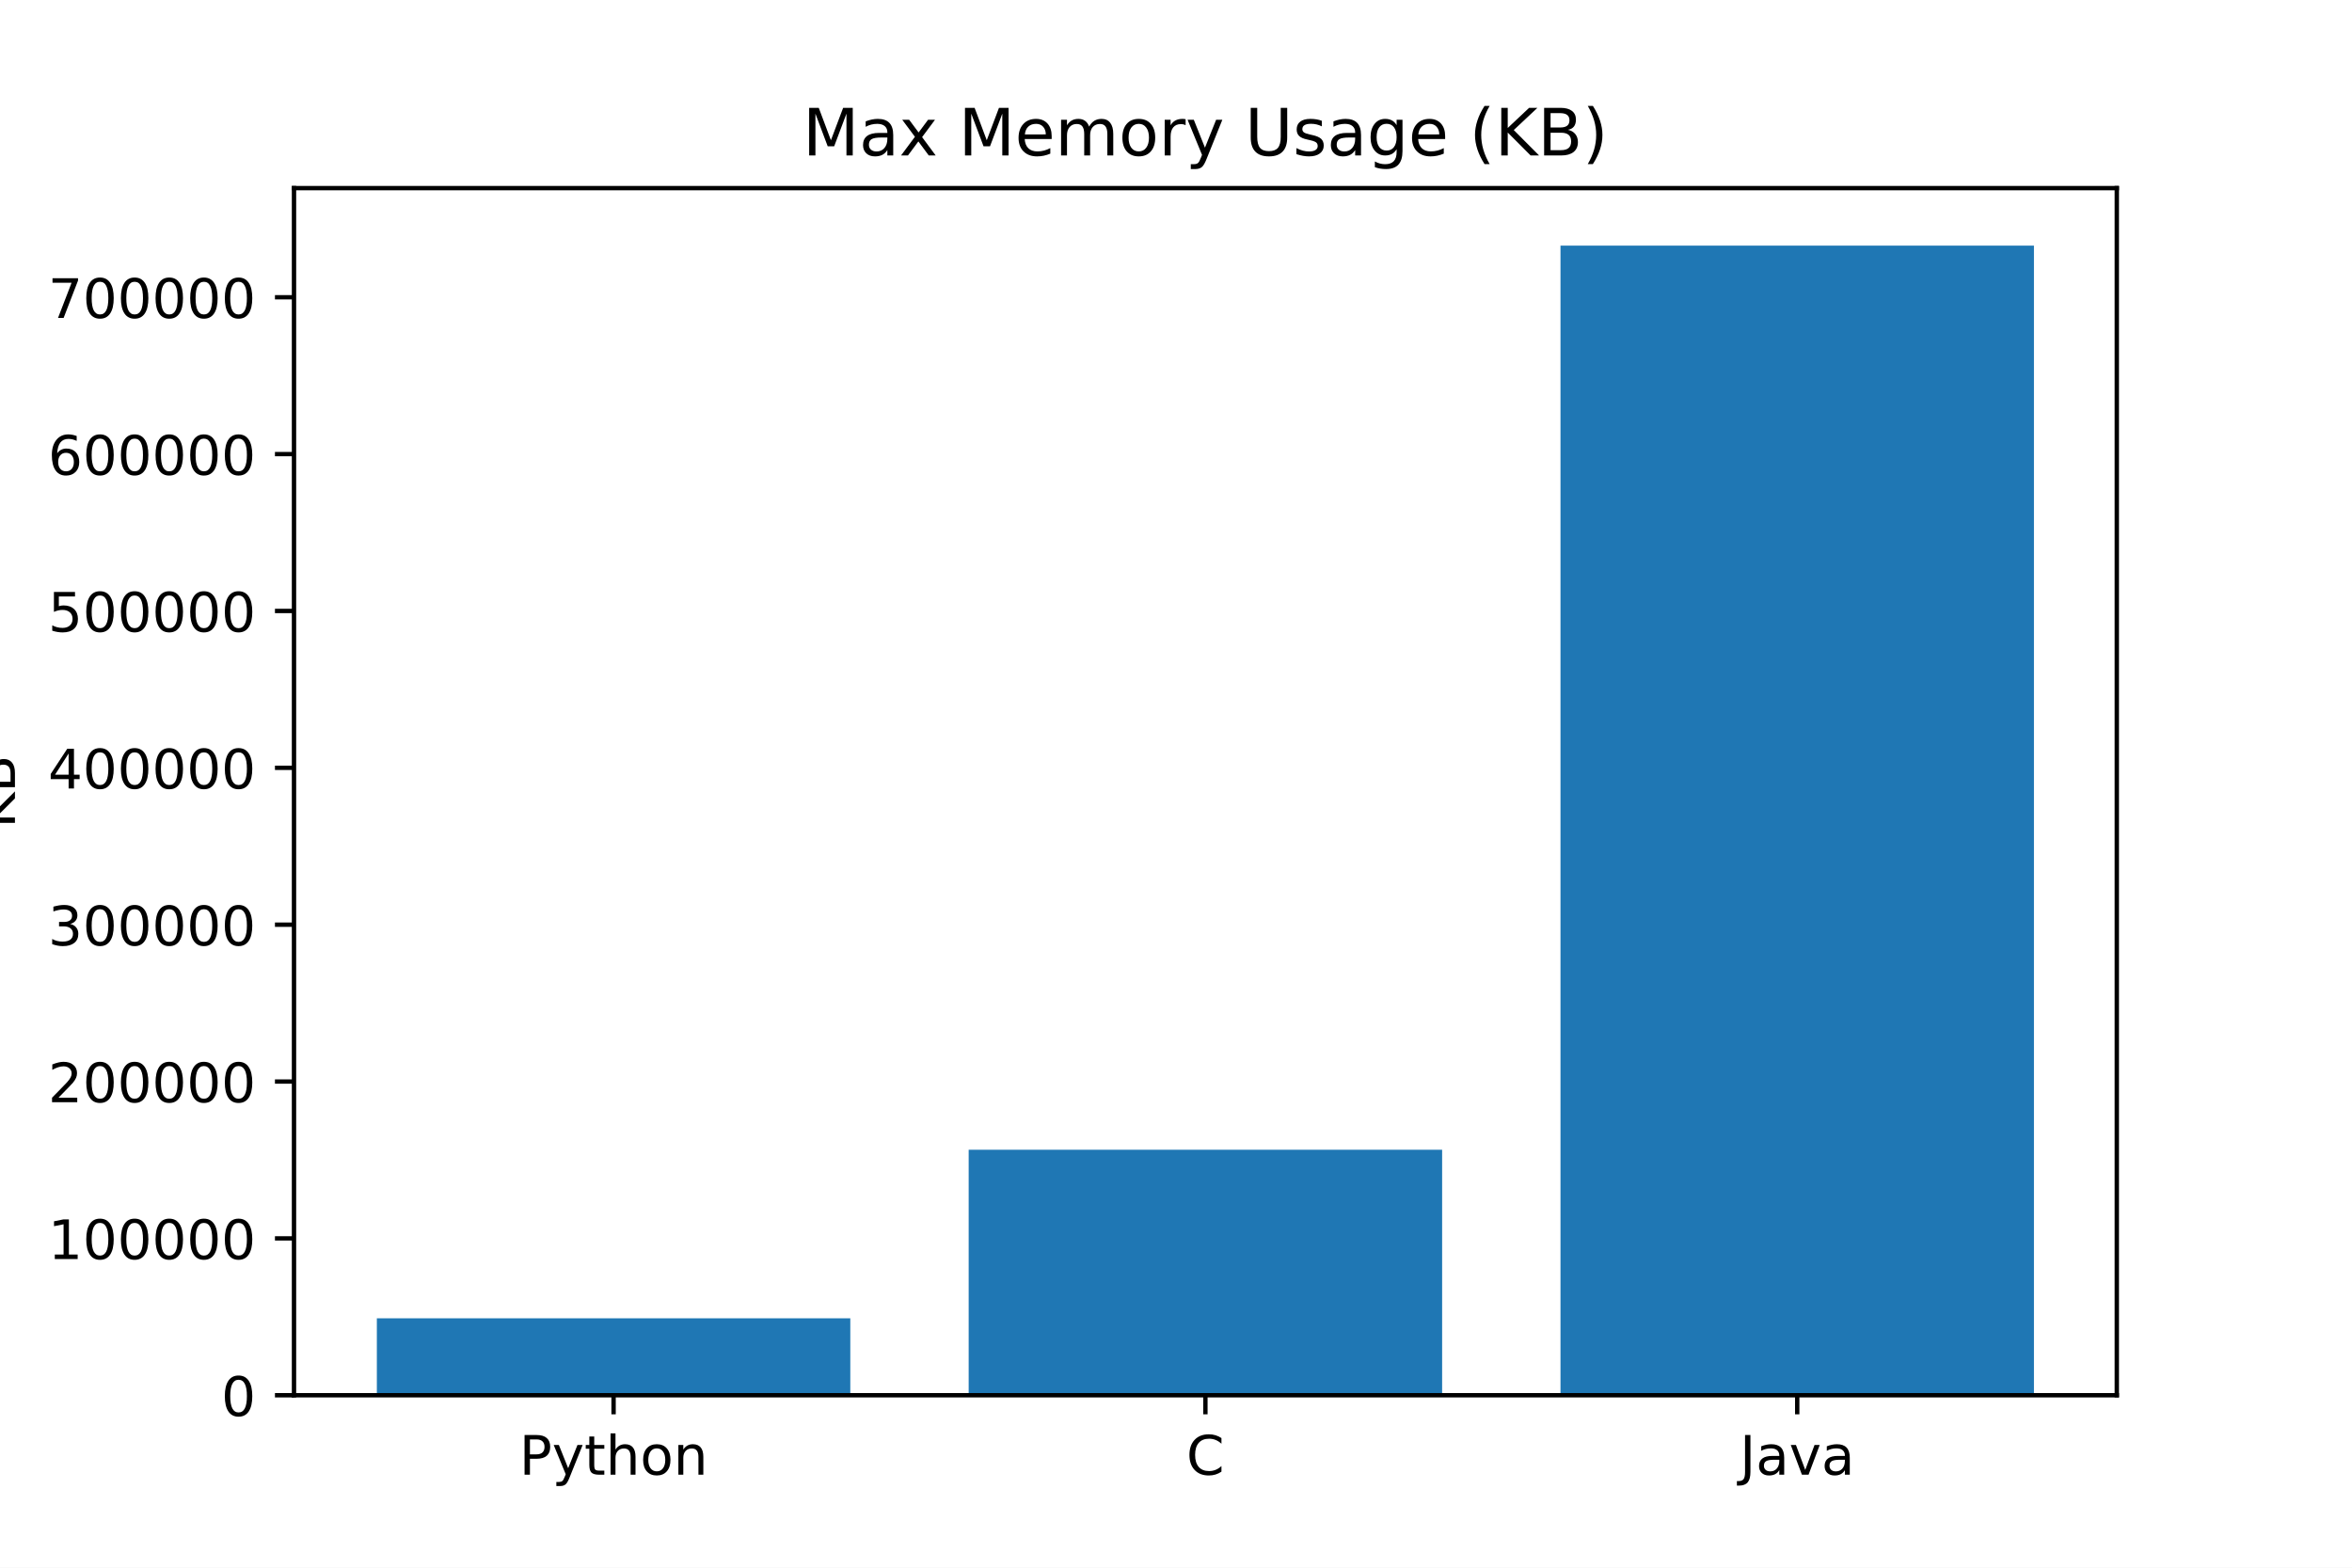
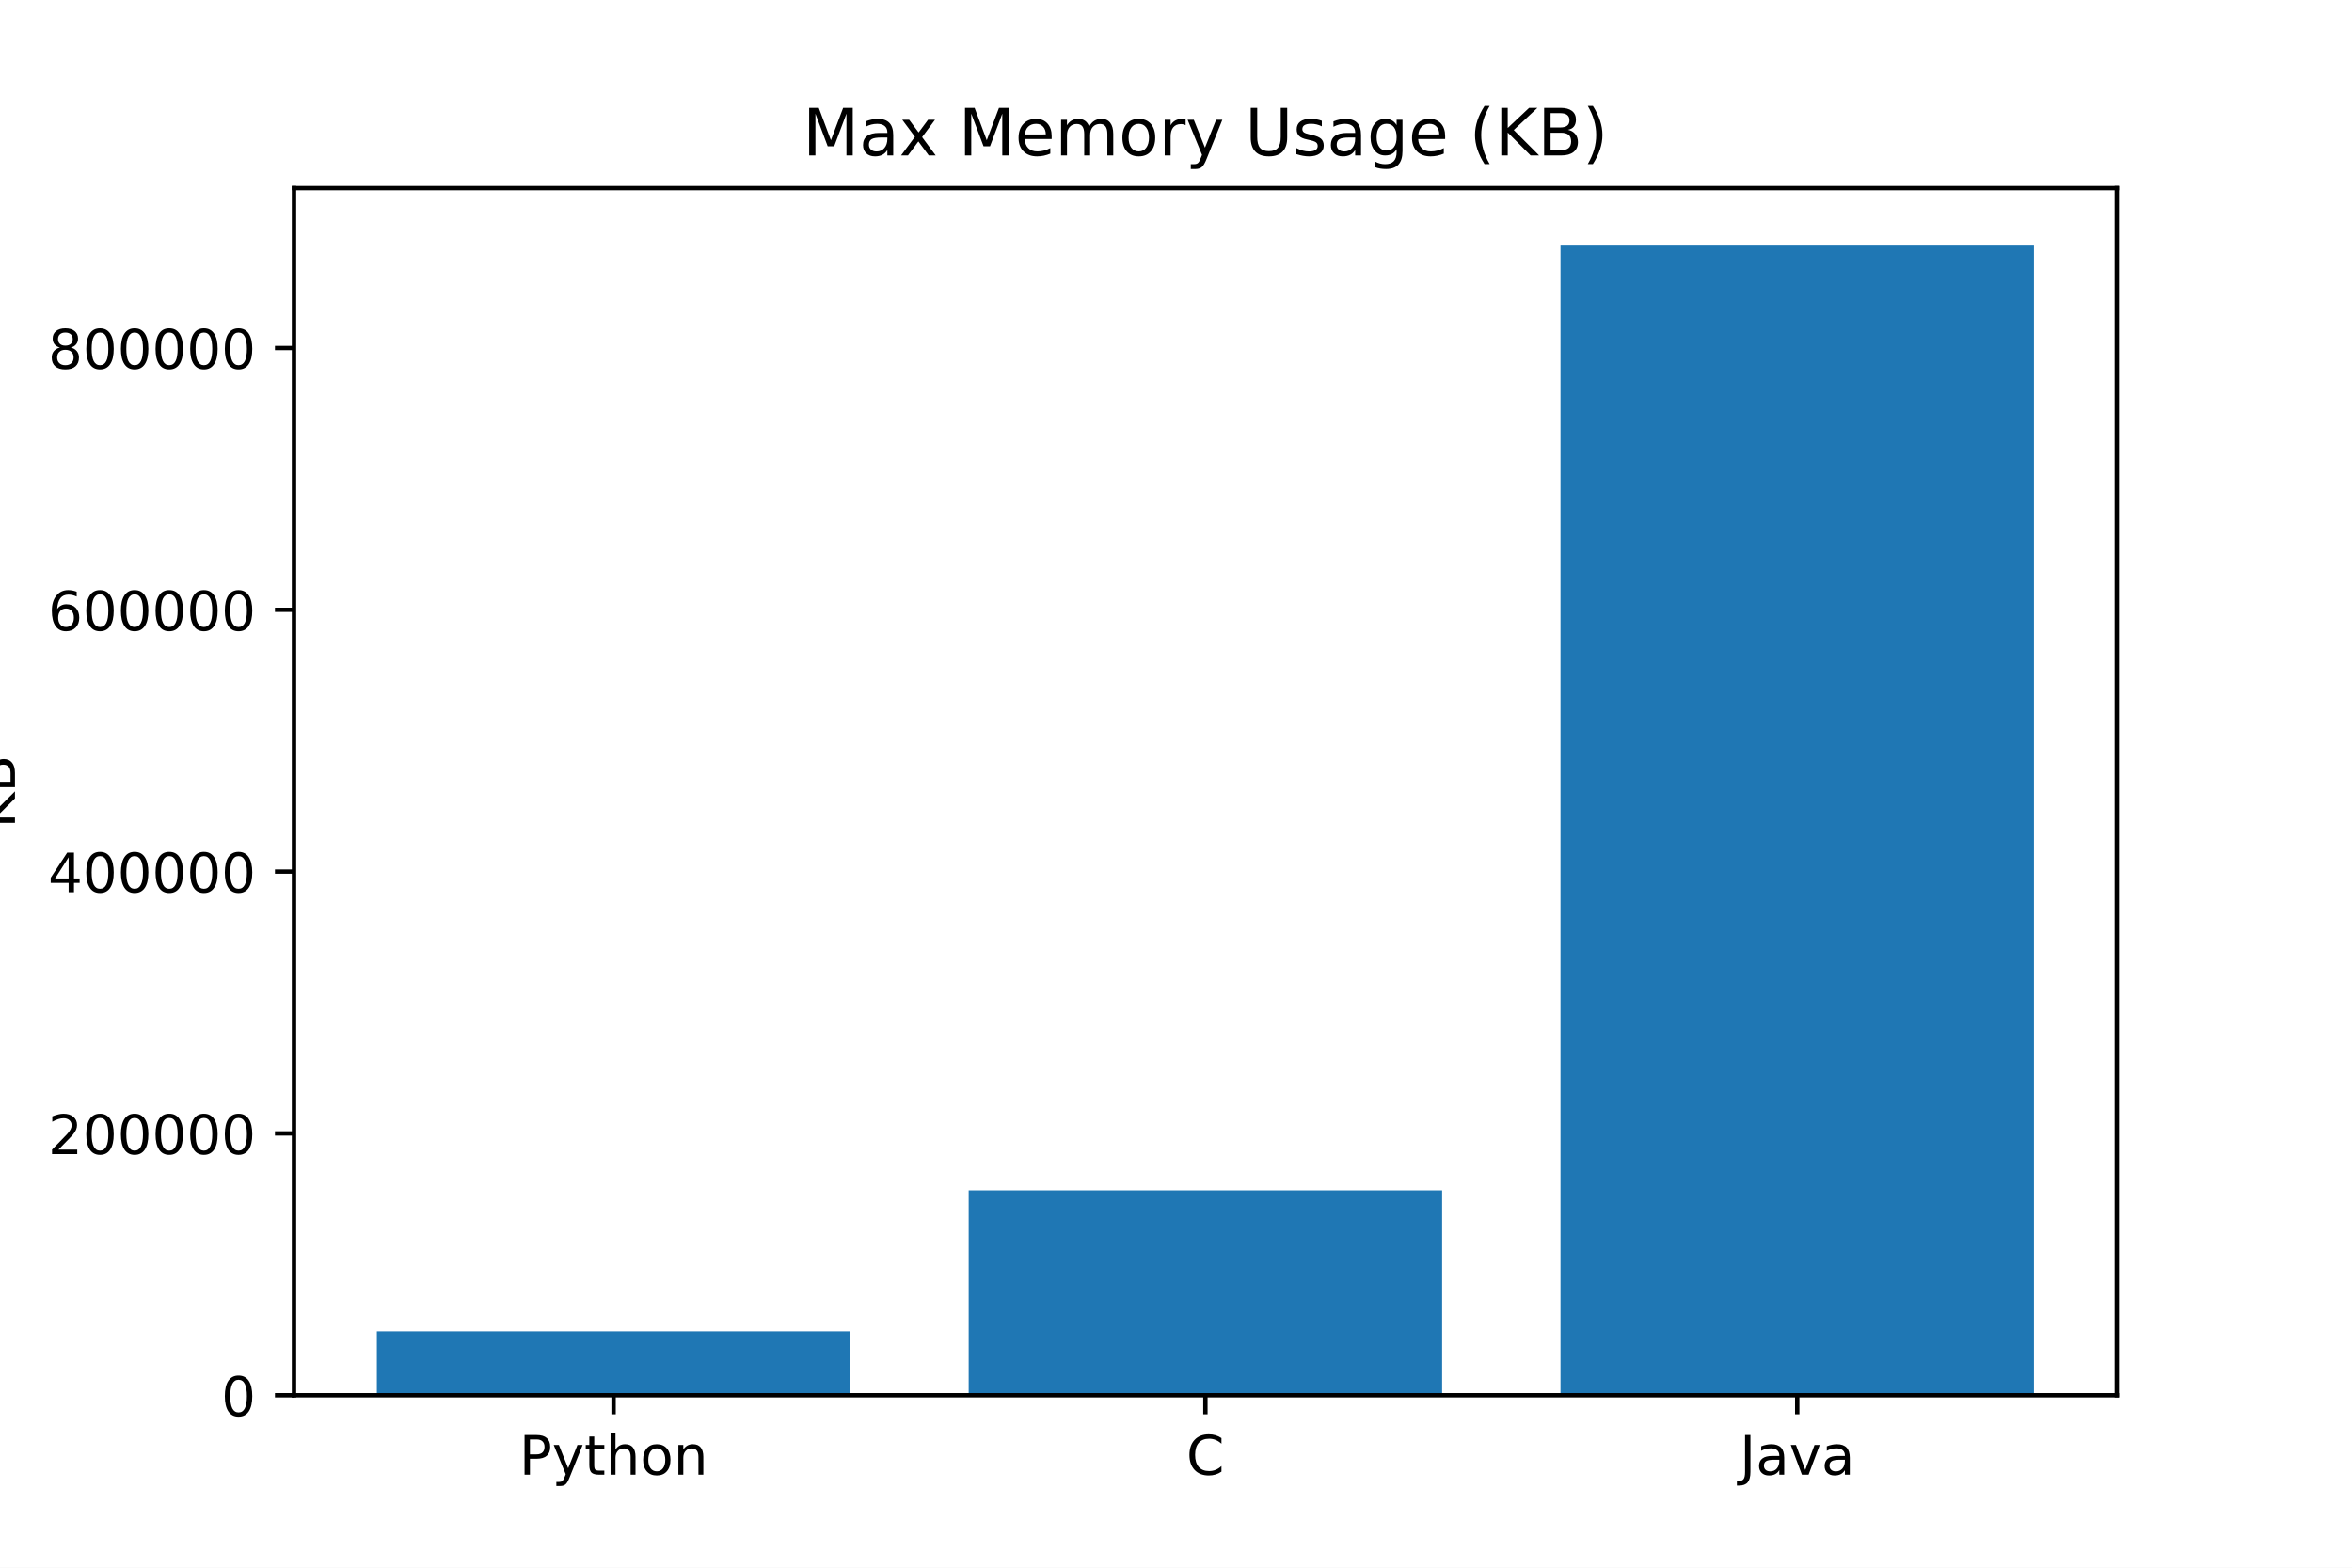
<svg xmlns="http://www.w3.org/2000/svg" xmlns:xlink="http://www.w3.org/1999/xlink" width="432pt" height="288pt" viewBox="0 0 432 288" version="1.1">
  <defs>
    <style type="text/css">*{stroke-linejoin: round; stroke-linecap: butt}</style>
  </defs>
  <g id="figure_1">
    <g id="patch_1">
      <path d="M 0 288  L 432 288  L 432 0  L 0 0  z " style="fill: #ffffff" />
    </g>
    <g id="axes_1">
      <g id="patch_2">
        <path d="M 54 256.32  L 388.8 256.32  L 388.8 34.56  L 54 34.56  z " style="fill: #ffffff" />
      </g>
      <g id="patch_3">
-         <path d="M 69.218 256.32  L 156.179 256.32  L 156.179 242.189  L 69.218 242.189  z " clip-path="url(#p4cbd2ab543)" style="fill: #1f77b4" />
+         <path d="M 69.218 256.32  L 156.179 256.32  L 156.179 244.578  L 69.218 244.578  z " clip-path="url(#p3deea769c0)" style="fill: #1f77b4" />
      </g>
      <g id="patch_4">
-         <path d="M 177.919 256.32  L 264.881 256.32  L 264.881 211.214  L 177.919 211.214  z " clip-path="url(#p4cbd2ab543)" style="fill: #1f77b4" />
+         <path d="M 177.919 256.32  L 264.881 256.32  L 264.881 218.684  L 177.919 218.684  z " clip-path="url(#p3deea769c0)" style="fill: #1f77b4" />
      </g>
      <g id="patch_5">
-         <path d="M 286.621 256.32  L 373.582 256.32  L 373.582 45.12  L 286.621 45.12  z " clip-path="url(#p4cbd2ab543)" style="fill: #1f77b4" />
+         <path d="M 286.621 256.32  L 373.582 256.32  L 373.582 45.12  L 286.621 45.12  z " clip-path="url(#p3deea769c0)" style="fill: #1f77b4" />
      </g>
      <g id="matplotlib.axis_1">
        <g id="xtick_1">
          <g id="line2d_1">
            <defs>
-               <path id="mc1061f6095" d="M 0 0  L 0 3.5  " style="stroke: #000000; stroke-width: 0.8" />
+               <path id="ma4e049ac84" d="M 0 0  L 0 3.5  " style="stroke: #000000; stroke-width: 0.8" />
            </defs>
            <g>
-               <use xlink:href="#mc1061f6095" x="112.699" y="256.32" style="stroke: #000000; stroke-width: 0.8" />
+               <use xlink:href="#ma4e049ac84" x="112.699" y="256.32" style="stroke: #000000; stroke-width: 0.8" />
            </g>
          </g>
          <g id="text_1">
            <g transform="translate(95.36745 270.9184) scale(0.1 -0.1)">
              <defs>
                <path id="DejaVuSans-50" d="M 1259 4147  L 1259 2394  L 2053 2394  Q 2494 2394 2734 2622  Q 2975 2850 2975 3272  Q 2975 3691 2734 3919  Q 2494 4147 2053 4147  L 1259 4147  z M 628 4666  L 2053 4666  Q 2838 4666 3239 4311  Q 3641 3956 3641 3272  Q 3641 2581 3239 2228  Q 2838 1875 2053 1875  L 1259 1875  L 1259 0  L 628 0  L 628 4666  z " transform="scale(0.015625)" />
                <path id="DejaVuSans-79" d="M 2059 -325  Q 1816 -950 1584 -1140  Q 1353 -1331 966 -1331  L 506 -1331  L 506 -850  L 844 -850  Q 1081 -850 1212 -737  Q 1344 -625 1503 -206  L 1606 56  L 191 3500  L 800 3500  L 1894 763  L 2988 3500  L 3597 3500  L 2059 -325  z " transform="scale(0.015625)" />
                <path id="DejaVuSans-74" d="M 1172 4494  L 1172 3500  L 2356 3500  L 2356 3053  L 1172 3053  L 1172 1153  Q 1172 725 1289 603  Q 1406 481 1766 481  L 2356 481  L 2356 0  L 1766 0  Q 1100 0 847 248  Q 594 497 594 1153  L 594 3053  L 172 3053  L 172 3500  L 594 3500  L 594 4494  L 1172 4494  z " transform="scale(0.015625)" />
                <path id="DejaVuSans-68" d="M 3513 2113  L 3513 0  L 2938 0  L 2938 2094  Q 2938 2591 2744 2837  Q 2550 3084 2163 3084  Q 1697 3084 1428 2787  Q 1159 2491 1159 1978  L 1159 0  L 581 0  L 581 4863  L 1159 4863  L 1159 2956  Q 1366 3272 1645 3428  Q 1925 3584 2291 3584  Q 2894 3584 3203 3211  Q 3513 2838 3513 2113  z " transform="scale(0.015625)" />
                <path id="DejaVuSans-6f" d="M 1959 3097  Q 1497 3097 1228 2736  Q 959 2375 959 1747  Q 959 1119 1226 758  Q 1494 397 1959 397  Q 2419 397 2687 759  Q 2956 1122 2956 1747  Q 2956 2369 2687 2733  Q 2419 3097 1959 3097  z M 1959 3584  Q 2709 3584 3137 3096  Q 3566 2609 3566 1747  Q 3566 888 3137 398  Q 2709 -91 1959 -91  Q 1206 -91 779 398  Q 353 888 353 1747  Q 353 2609 779 3096  Q 1206 3584 1959 3584  z " transform="scale(0.015625)" />
                <path id="DejaVuSans-6e" d="M 3513 2113  L 3513 0  L 2938 0  L 2938 2094  Q 2938 2591 2744 2837  Q 2550 3084 2163 3084  Q 1697 3084 1428 2787  Q 1159 2491 1159 1978  L 1159 0  L 581 0  L 581 3500  L 1159 3500  L 1159 2956  Q 1366 3272 1645 3428  Q 1925 3584 2291 3584  Q 2894 3584 3203 3211  Q 3513 2838 3513 2113  z " transform="scale(0.015625)" />
              </defs>
              <use xlink:href="#DejaVuSans-50" />
              <use xlink:href="#DejaVuSans-79" transform="translate(60.30273 0)" />
              <use xlink:href="#DejaVuSans-74" transform="translate(119.4824 0)" />
              <use xlink:href="#DejaVuSans-68" transform="translate(158.6914 0)" />
              <use xlink:href="#DejaVuSans-6f" transform="translate(222.0703 0)" />
              <use xlink:href="#DejaVuSans-6e" transform="translate(283.252 0)" />
            </g>
          </g>
        </g>
        <g id="xtick_2">
          <g id="line2d_2">
            <g>
-               <use xlink:href="#mc1061f6095" x="221.4" y="256.32" style="stroke: #000000; stroke-width: 0.8" />
+               <use xlink:href="#ma4e049ac84" x="221.4" y="256.32" style="stroke: #000000; stroke-width: 0.8" />
            </g>
          </g>
          <g id="text_2">
            <g transform="translate(217.9086 270.9184) scale(0.1 -0.1)">
              <defs>
                <path id="DejaVuSans-43" d="M 4122 4306  L 4122 3641  Q 3803 3938 3442 4084  Q 3081 4231 2675 4231  Q 1875 4231 1450 3742  Q 1025 3253 1025 2328  Q 1025 1406 1450 917  Q 1875 428 2675 428  Q 3081 428 3442 575  Q 3803 722 4122 1019  L 4122 359  Q 3791 134 3420 21  Q 3050 -91 2638 -91  Q 1578 -91 968 557  Q 359 1206 359 2328  Q 359 3453 968 4101  Q 1578 4750 2638 4750  Q 3056 4750 3426 4639  Q 3797 4528 4122 4306  z " transform="scale(0.015625)" />
              </defs>
              <use xlink:href="#DejaVuSans-43" />
            </g>
          </g>
        </g>
        <g id="xtick_3">
          <g id="line2d_3">
            <g>
-               <use xlink:href="#mc1061f6095" x="330.101" y="256.32" style="stroke: #000000; stroke-width: 0.8" />
+               <use xlink:href="#ma4e049ac84" x="330.101" y="256.32" style="stroke: #000000; stroke-width: 0.8" />
            </g>
          </g>
          <g id="text_3">
            <g transform="translate(319.5388 270.9184) scale(0.1 -0.1)">
              <defs>
                <path id="DejaVuSans-4a" d="M 628 4666  L 1259 4666  L 1259 325  Q 1259 -519 939 -900  Q 619 -1281 -91 -1281  L -331 -1281  L -331 -750  L -134 -750  Q 284 -750 456 -515  Q 628 -281 628 325  L 628 4666  z " transform="scale(0.015625)" />
                <path id="DejaVuSans-61" d="M 2194 1759  Q 1497 1759 1228 1600  Q 959 1441 959 1056  Q 959 750 1161 570  Q 1363 391 1709 391  Q 2188 391 2477 730  Q 2766 1069 2766 1631  L 2766 1759  L 2194 1759  z M 3341 1997  L 3341 0  L 2766 0  L 2766 531  Q 2569 213 2275 61  Q 1981 -91 1556 -91  Q 1019 -91 701 211  Q 384 513 384 1019  Q 384 1609 779 1909  Q 1175 2209 1959 2209  L 2766 2209  L 2766 2266  Q 2766 2663 2505 2880  Q 2244 3097 1772 3097  Q 1472 3097 1187 3025  Q 903 2953 641 2809  L 641 3341  Q 956 3463 1253 3523  Q 1550 3584 1831 3584  Q 2591 3584 2966 3190  Q 3341 2797 3341 1997  z " transform="scale(0.015625)" />
                <path id="DejaVuSans-76" d="M 191 3500  L 800 3500  L 1894 563  L 2988 3500  L 3597 3500  L 2284 0  L 1503 0  L 191 3500  z " transform="scale(0.015625)" />
              </defs>
              <use xlink:href="#DejaVuSans-4a" />
              <use xlink:href="#DejaVuSans-61" transform="translate(29.49219 0)" />
              <use xlink:href="#DejaVuSans-76" transform="translate(90.77148 0)" />
              <use xlink:href="#DejaVuSans-61" transform="translate(149.9512 0)" />
            </g>
          </g>
        </g>
      </g>
      <g id="matplotlib.axis_2">
        <g id="ytick_1">
          <g id="line2d_4">
            <defs>
-               <path id="m6a07354cae" d="M 0 0  L -3.5 0  " style="stroke: #000000; stroke-width: 0.8" />
+               <path id="mc4502519aa" d="M 0 0  L -3.5 0  " style="stroke: #000000; stroke-width: 0.8" />
            </defs>
            <g>
-               <use xlink:href="#m6a07354cae" x="54" y="256.32" style="stroke: #000000; stroke-width: 0.8" />
+               <use xlink:href="#mc4502519aa" x="54" y="256.32" style="stroke: #000000; stroke-width: 0.8" />
            </g>
          </g>
          <g id="text_4">
            <g transform="translate(40.6375 260.1192) scale(0.1 -0.1)">
              <defs>
                <path id="DejaVuSans-30" d="M 2034 4250  Q 1547 4250 1301 3770  Q 1056 3291 1056 2328  Q 1056 1369 1301 889  Q 1547 409 2034 409  Q 2525 409 2770 889  Q 3016 1369 3016 2328  Q 3016 3291 2770 3770  Q 2525 4250 2034 4250  z M 2034 4750  Q 2819 4750 3233 4129  Q 3647 3509 3647 2328  Q 3647 1150 3233 529  Q 2819 -91 2034 -91  Q 1250 -91 836 529  Q 422 1150 422 2328  Q 422 3509 836 4129  Q 1250 4750 2034 4750  z " transform="scale(0.015625)" />
              </defs>
              <use xlink:href="#DejaVuSans-30" />
            </g>
          </g>
        </g>
        <g id="ytick_2">
          <g id="line2d_5">
            <g>
-               <use xlink:href="#m6a07354cae" x="54" y="227.504" style="stroke: #000000; stroke-width: 0.8" />
+               <use xlink:href="#mc4502519aa" x="54" y="208.222" style="stroke: #000000; stroke-width: 0.8" />
            </g>
          </g>
          <g id="text_5">
-             <g transform="translate(8.825 231.3033) scale(0.1 -0.1)">
-               <defs>
-                 <path id="DejaVuSans-31" d="M 794 531  L 1825 531  L 1825 4091  L 703 3866  L 703 4441  L 1819 4666  L 2450 4666  L 2450 531  L 3481 531  L 3481 0  L 794 0  L 794 531  z " transform="scale(0.015625)" />
-               </defs>
-               <use xlink:href="#DejaVuSans-31" />
+             <g transform="translate(8.825 212.0213) scale(0.1 -0.1)">
+               <defs>
+                 <path id="DejaVuSans-32" d="M 1228 531  L 3431 531  L 3431 0  L 469 0  L 469 531  Q 828 903 1448 1529  Q 2069 2156 2228 2338  Q 2531 2678 2651 2914  Q 2772 3150 2772 3378  Q 2772 3750 2511 3984  Q 2250 4219 1831 4219  Q 1534 4219 1204 4116  Q 875 4013 500 3803  L 500 4441  Q 881 4594 1212 4672  Q 1544 4750 1819 4750  Q 2544 4750 2975 4387  Q 3406 4025 3406 3419  Q 3406 3131 3298 2873  Q 3191 2616 2906 2266  Q 2828 2175 2409 1742  Q 1991 1309 1228 531  z " transform="scale(0.015625)" />
+               </defs>
+               <use xlink:href="#DejaVuSans-32" />
              <use xlink:href="#DejaVuSans-30" transform="translate(63.62305 0)" />
              <use xlink:href="#DejaVuSans-30" transform="translate(127.2461 0)" />
              <use xlink:href="#DejaVuSans-30" transform="translate(190.8691 0)" />
              <use xlink:href="#DejaVuSans-30" transform="translate(254.4922 0)" />
              <use xlink:href="#DejaVuSans-30" transform="translate(318.1152 0)" />
            </g>
          </g>
        </g>
        <g id="ytick_3">
          <g id="line2d_6">
            <g>
-               <use xlink:href="#m6a07354cae" x="54" y="198.688" style="stroke: #000000; stroke-width: 0.8" />
+               <use xlink:href="#mc4502519aa" x="54" y="160.124" style="stroke: #000000; stroke-width: 0.8" />
            </g>
          </g>
          <g id="text_6">
-             <g transform="translate(8.825 202.4874) scale(0.1 -0.1)">
-               <defs>
-                 <path id="DejaVuSans-32" d="M 1228 531  L 3431 531  L 3431 0  L 469 0  L 469 531  Q 828 903 1448 1529  Q 2069 2156 2228 2338  Q 2531 2678 2651 2914  Q 2772 3150 2772 3378  Q 2772 3750 2511 3984  Q 2250 4219 1831 4219  Q 1534 4219 1204 4116  Q 875 4013 500 3803  L 500 4441  Q 881 4594 1212 4672  Q 1544 4750 1819 4750  Q 2544 4750 2975 4387  Q 3406 4025 3406 3419  Q 3406 3131 3298 2873  Q 3191 2616 2906 2266  Q 2828 2175 2409 1742  Q 1991 1309 1228 531  z " transform="scale(0.015625)" />
-               </defs>
-               <use xlink:href="#DejaVuSans-32" />
+             <g transform="translate(8.825 163.9233) scale(0.1 -0.1)">
+               <defs>
+                 <path id="DejaVuSans-34" d="M 2419 4116  L 825 1625  L 2419 1625  L 2419 4116  z M 2253 4666  L 3047 4666  L 3047 1625  L 3713 1625  L 3713 1100  L 3047 1100  L 3047 0  L 2419 0  L 2419 1100  L 313 1100  L 313 1709  L 2253 4666  z " transform="scale(0.015625)" />
+               </defs>
+               <use xlink:href="#DejaVuSans-34" />
              <use xlink:href="#DejaVuSans-30" transform="translate(63.62305 0)" />
              <use xlink:href="#DejaVuSans-30" transform="translate(127.2461 0)" />
              <use xlink:href="#DejaVuSans-30" transform="translate(190.8691 0)" />
              <use xlink:href="#DejaVuSans-30" transform="translate(254.4922 0)" />
              <use xlink:href="#DejaVuSans-30" transform="translate(318.1152 0)" />
            </g>
          </g>
        </g>
        <g id="ytick_4">
          <g id="line2d_7">
            <g>
-               <use xlink:href="#m6a07354cae" x="54" y="169.872" style="stroke: #000000; stroke-width: 0.8" />
+               <use xlink:href="#mc4502519aa" x="54" y="112.026" style="stroke: #000000; stroke-width: 0.8" />
            </g>
          </g>
          <g id="text_7">
-             <g transform="translate(8.825 173.6714) scale(0.1 -0.1)">
-               <defs>
-                 <path id="DejaVuSans-33" d="M 2597 2516  Q 3050 2419 3304 2112  Q 3559 1806 3559 1356  Q 3559 666 3084 287  Q 2609 -91 1734 -91  Q 1441 -91 1130 -33  Q 819 25 488 141  L 488 750  Q 750 597 1062 519  Q 1375 441 1716 441  Q 2309 441 2620 675  Q 2931 909 2931 1356  Q 2931 1769 2642 2001  Q 2353 2234 1838 2234  L 1294 2234  L 1294 2753  L 1863 2753  Q 2328 2753 2575 2939  Q 2822 3125 2822 3475  Q 2822 3834 2567 4026  Q 2313 4219 1838 4219  Q 1578 4219 1281 4162  Q 984 4106 628 3988  L 628 4550  Q 988 4650 1302 4700  Q 1616 4750 1894 4750  Q 2613 4750 3031 4423  Q 3450 4097 3450 3541  Q 3450 3153 3228 2886  Q 3006 2619 2597 2516  z " transform="scale(0.015625)" />
-               </defs>
-               <use xlink:href="#DejaVuSans-33" />
+             <g transform="translate(8.825 115.8254) scale(0.1 -0.1)">
+               <defs>
+                 <path id="DejaVuSans-36" d="M 2113 2584  Q 1688 2584 1439 2293  Q 1191 2003 1191 1497  Q 1191 994 1439 701  Q 1688 409 2113 409  Q 2538 409 2786 701  Q 3034 994 3034 1497  Q 3034 2003 2786 2293  Q 2538 2584 2113 2584  z M 3366 4563  L 3366 3988  Q 3128 4100 2886 4159  Q 2644 4219 2406 4219  Q 1781 4219 1451 3797  Q 1122 3375 1075 2522  Q 1259 2794 1537 2939  Q 1816 3084 2150 3084  Q 2853 3084 3261 2657  Q 3669 2231 3669 1497  Q 3669 778 3244 343  Q 2819 -91 2113 -91  Q 1303 -91 875 529  Q 447 1150 447 2328  Q 447 3434 972 4092  Q 1497 4750 2381 4750  Q 2619 4750 2861 4703  Q 3103 4656 3366 4563  z " transform="scale(0.015625)" />
+               </defs>
+               <use xlink:href="#DejaVuSans-36" />
              <use xlink:href="#DejaVuSans-30" transform="translate(63.62305 0)" />
              <use xlink:href="#DejaVuSans-30" transform="translate(127.2461 0)" />
              <use xlink:href="#DejaVuSans-30" transform="translate(190.8691 0)" />
              <use xlink:href="#DejaVuSans-30" transform="translate(254.4922 0)" />
              <use xlink:href="#DejaVuSans-30" transform="translate(318.1152 0)" />
            </g>
          </g>
        </g>
        <g id="ytick_5">
          <g id="line2d_8">
            <g>
-               <use xlink:href="#m6a07354cae" x="54" y="141.056" style="stroke: #000000; stroke-width: 0.8" />
+               <use xlink:href="#mc4502519aa" x="54" y="63.928" style="stroke: #000000; stroke-width: 0.8" />
            </g>
          </g>
          <g id="text_8">
-             <g transform="translate(8.825 144.8555) scale(0.1 -0.1)">
-               <defs>
-                 <path id="DejaVuSans-34" d="M 2419 4116  L 825 1625  L 2419 1625  L 2419 4116  z M 2253 4666  L 3047 4666  L 3047 1625  L 3713 1625  L 3713 1100  L 3047 1100  L 3047 0  L 2419 0  L 2419 1100  L 313 1100  L 313 1709  L 2253 4666  z " transform="scale(0.015625)" />
-               </defs>
-               <use xlink:href="#DejaVuSans-34" />
-               <use xlink:href="#DejaVuSans-30" transform="translate(63.62305 0)" />
-               <use xlink:href="#DejaVuSans-30" transform="translate(127.2461 0)" />
-               <use xlink:href="#DejaVuSans-30" transform="translate(190.8691 0)" />
-               <use xlink:href="#DejaVuSans-30" transform="translate(254.4922 0)" />
-               <use xlink:href="#DejaVuSans-30" transform="translate(318.1152 0)" />
-             </g>
-           </g>
-         </g>
-         <g id="ytick_6">
-           <g id="line2d_9">
-             <g>
-               <use xlink:href="#m6a07354cae" x="54" y="112.24" style="stroke: #000000; stroke-width: 0.8" />
-             </g>
-           </g>
-           <g id="text_9">
-             <g transform="translate(8.825 116.0396) scale(0.1 -0.1)">
-               <defs>
-                 <path id="DejaVuSans-35" d="M 691 4666  L 3169 4666  L 3169 4134  L 1269 4134  L 1269 2991  Q 1406 3038 1543 3061  Q 1681 3084 1819 3084  Q 2600 3084 3056 2656  Q 3513 2228 3513 1497  Q 3513 744 3044 326  Q 2575 -91 1722 -91  Q 1428 -91 1123 -41  Q 819 9 494 109  L 494 744  Q 775 591 1075 516  Q 1375 441 1709 441  Q 2250 441 2565 725  Q 2881 1009 2881 1497  Q 2881 1984 2565 2268  Q 2250 2553 1709 2553  Q 1456 2553 1204 2497  Q 953 2441 691 2322  L 691 4666  z " transform="scale(0.015625)" />
-               </defs>
-               <use xlink:href="#DejaVuSans-35" />
-               <use xlink:href="#DejaVuSans-30" transform="translate(63.62305 0)" />
-               <use xlink:href="#DejaVuSans-30" transform="translate(127.2461 0)" />
-               <use xlink:href="#DejaVuSans-30" transform="translate(190.8691 0)" />
-               <use xlink:href="#DejaVuSans-30" transform="translate(254.4922 0)" />
-               <use xlink:href="#DejaVuSans-30" transform="translate(318.1152 0)" />
-             </g>
-           </g>
-         </g>
-         <g id="ytick_7">
-           <g id="line2d_10">
-             <g>
-               <use xlink:href="#m6a07354cae" x="54" y="83.424" style="stroke: #000000; stroke-width: 0.8" />
-             </g>
-           </g>
-           <g id="text_10">
-             <g transform="translate(8.825 87.22365) scale(0.1 -0.1)">
-               <defs>
-                 <path id="DejaVuSans-36" d="M 2113 2584  Q 1688 2584 1439 2293  Q 1191 2003 1191 1497  Q 1191 994 1439 701  Q 1688 409 2113 409  Q 2538 409 2786 701  Q 3034 994 3034 1497  Q 3034 2003 2786 2293  Q 2538 2584 2113 2584  z M 3366 4563  L 3366 3988  Q 3128 4100 2886 4159  Q 2644 4219 2406 4219  Q 1781 4219 1451 3797  Q 1122 3375 1075 2522  Q 1259 2794 1537 2939  Q 1816 3084 2150 3084  Q 2853 3084 3261 2657  Q 3669 2231 3669 1497  Q 3669 778 3244 343  Q 2819 -91 2113 -91  Q 1303 -91 875 529  Q 447 1150 447 2328  Q 447 3434 972 4092  Q 1497 4750 2381 4750  Q 2619 4750 2861 4703  Q 3103 4656 3366 4563  z " transform="scale(0.015625)" />
-               </defs>
-               <use xlink:href="#DejaVuSans-36" />
-               <use xlink:href="#DejaVuSans-30" transform="translate(63.62305 0)" />
-               <use xlink:href="#DejaVuSans-30" transform="translate(127.2461 0)" />
-               <use xlink:href="#DejaVuSans-30" transform="translate(190.8691 0)" />
-               <use xlink:href="#DejaVuSans-30" transform="translate(254.4922 0)" />
-               <use xlink:href="#DejaVuSans-30" transform="translate(318.1152 0)" />
-             </g>
-           </g>
-         </g>
-         <g id="ytick_8">
-           <g id="line2d_11">
-             <g>
-               <use xlink:href="#m6a07354cae" x="54" y="54.609" style="stroke: #000000; stroke-width: 0.8" />
-             </g>
-           </g>
-           <g id="text_11">
-             <g transform="translate(8.825 58.40773) scale(0.1 -0.1)">
-               <defs>
-                 <path id="DejaVuSans-37" d="M 525 4666  L 3525 4666  L 3525 4397  L 1831 0  L 1172 0  L 2766 4134  L 525 4134  L 525 4666  z " transform="scale(0.015625)" />
-               </defs>
-               <use xlink:href="#DejaVuSans-37" />
-               <use xlink:href="#DejaVuSans-30" transform="translate(63.62305 0)" />
-               <use xlink:href="#DejaVuSans-30" transform="translate(127.2461 0)" />
-               <use xlink:href="#DejaVuSans-30" transform="translate(190.8691 0)" />
-               <use xlink:href="#DejaVuSans-30" transform="translate(254.4922 0)" />
-               <use xlink:href="#DejaVuSans-30" transform="translate(318.1152 0)" />
-             </g>
-           </g>
-         </g>
-         <g id="text_12">
+             <g transform="translate(8.825 67.72744) scale(0.1 -0.1)">
+               <defs>
+                 <path id="DejaVuSans-38" d="M 2034 2216  Q 1584 2216 1326 1975  Q 1069 1734 1069 1313  Q 1069 891 1326 650  Q 1584 409 2034 409  Q 2484 409 2743 651  Q 3003 894 3003 1313  Q 3003 1734 2745 1975  Q 2488 2216 2034 2216  z M 1403 2484  Q 997 2584 770 2862  Q 544 3141 544 3541  Q 544 4100 942 4425  Q 1341 4750 2034 4750  Q 2731 4750 3128 4425  Q 3525 4100 3525 3541  Q 3525 3141 3298 2862  Q 3072 2584 2669 2484  Q 3125 2378 3379 2068  Q 3634 1759 3634 1313  Q 3634 634 3220 271  Q 2806 -91 2034 -91  Q 1263 -91 848 271  Q 434 634 434 1313  Q 434 1759 690 2068  Q 947 2378 1403 2484  z M 1172 3481  Q 1172 3119 1398 2916  Q 1625 2713 2034 2713  Q 2441 2713 2670 2916  Q 2900 3119 2900 3481  Q 2900 3844 2670 4047  Q 2441 4250 2034 4250  Q 1625 4250 1398 4047  Q 1172 3844 1172 3481  z " transform="scale(0.015625)" />
+               </defs>
+               <use xlink:href="#DejaVuSans-38" />
+               <use xlink:href="#DejaVuSans-30" transform="translate(63.62305 0)" />
+               <use xlink:href="#DejaVuSans-30" transform="translate(127.2461 0)" />
+               <use xlink:href="#DejaVuSans-30" transform="translate(190.8691 0)" />
+               <use xlink:href="#DejaVuSans-30" transform="translate(254.4922 0)" />
+               <use xlink:href="#DejaVuSans-30" transform="translate(318.1152 0)" />
+             </g>
+           </g>
+         </g>
+         <g id="text_9">
          <g transform="translate(2.745312 152.1494) rotate(-90) scale(0.1 -0.1)">
            <defs>
              <path id="DejaVuSans-4b" d="M 628 4666  L 1259 4666  L 1259 2694  L 3353 4666  L 4166 4666  L 1850 2491  L 4331 0  L 3500 0  L 1259 2247  L 1259 0  L 628 0  L 628 4666  z " transform="scale(0.015625)" />
              <path id="DejaVuSans-42" d="M 1259 2228  L 1259 519  L 2272 519  Q 2781 519 3026 730  Q 3272 941 3272 1375  Q 3272 1813 3026 2020  Q 2781 2228 2272 2228  L 1259 2228  z M 1259 4147  L 1259 2741  L 2194 2741  Q 2656 2741 2882 2914  Q 3109 3088 3109 3444  Q 3109 3797 2882 3972  Q 2656 4147 2194 4147  L 1259 4147  z M 628 4666  L 2241 4666  Q 2963 4666 3353 4366  Q 3744 4066 3744 3513  Q 3744 3084 3544 2831  Q 3344 2578 2956 2516  Q 3422 2416 3680 2098  Q 3938 1781 3938 1306  Q 3938 681 3513 340  Q 3088 0 2303 0  L 628 0  L 628 4666  z " transform="scale(0.015625)" />
            </defs>
            <use xlink:href="#DejaVuSans-4b" />
            <use xlink:href="#DejaVuSans-42" transform="translate(65.57617 0)" />
          </g>
        </g>
      </g>
      <g id="patch_6">
        <path d="M 54 256.32  L 54 34.56  " style="fill: none; stroke: #000000; stroke-width: 0.8; stroke-linejoin: miter; stroke-linecap: square" />
      </g>
      <g id="patch_7">
        <path d="M 388.8 256.32  L 388.8 34.56  " style="fill: none; stroke: #000000; stroke-width: 0.8; stroke-linejoin: miter; stroke-linecap: square" />
      </g>
      <g id="patch_8">
        <path d="M 54 256.32  L 388.8 256.32  " style="fill: none; stroke: #000000; stroke-width: 0.8; stroke-linejoin: miter; stroke-linecap: square" />
      </g>
      <g id="patch_9">
        <path d="M 54 34.56  L 388.8 34.56  " style="fill: none; stroke: #000000; stroke-width: 0.8; stroke-linejoin: miter; stroke-linecap: square" />
      </g>
-       <g id="text_13">
+       <g id="text_10">
        <g transform="translate(147.4444 28.56) scale(0.12 -0.12)">
          <defs>
            <path id="DejaVuSans-4d" d="M 628 4666  L 1569 4666  L 2759 1491  L 3956 4666  L 4897 4666  L 4897 0  L 4281 0  L 4281 4097  L 3078 897  L 2444 897  L 1241 4097  L 1241 0  L 628 0  L 628 4666  z " transform="scale(0.015625)" />
            <path id="DejaVuSans-78" d="M 3513 3500  L 2247 1797  L 3578 0  L 2900 0  L 1881 1375  L 863 0  L 184 0  L 1544 1831  L 300 3500  L 978 3500  L 1906 2253  L 2834 3500  L 3513 3500  z " transform="scale(0.015625)" />
            <path id="DejaVuSans-20" transform="scale(0.015625)" />
            <path id="DejaVuSans-65" d="M 3597 1894  L 3597 1613  L 953 1613  Q 991 1019 1311 708  Q 1631 397 2203 397  Q 2534 397 2845 478  Q 3156 559 3463 722  L 3463 178  Q 3153 47 2828 -22  Q 2503 -91 2169 -91  Q 1331 -91 842 396  Q 353 884 353 1716  Q 353 2575 817 3079  Q 1281 3584 2069 3584  Q 2775 3584 3186 3129  Q 3597 2675 3597 1894  z M 3022 2063  Q 3016 2534 2758 2815  Q 2500 3097 2075 3097  Q 1594 3097 1305 2825  Q 1016 2553 972 2059  L 3022 2063  z " transform="scale(0.015625)" />
            <path id="DejaVuSans-6d" d="M 3328 2828  Q 3544 3216 3844 3400  Q 4144 3584 4550 3584  Q 5097 3584 5394 3201  Q 5691 2819 5691 2113  L 5691 0  L 5113 0  L 5113 2094  Q 5113 2597 4934 2840  Q 4756 3084 4391 3084  Q 3944 3084 3684 2787  Q 3425 2491 3425 1978  L 3425 0  L 2847 0  L 2847 2094  Q 2847 2600 2669 2842  Q 2491 3084 2119 3084  Q 1678 3084 1418 2786  Q 1159 2488 1159 1978  L 1159 0  L 581 0  L 581 3500  L 1159 3500  L 1159 2956  Q 1356 3278 1631 3431  Q 1906 3584 2284 3584  Q 2666 3584 2933 3390  Q 3200 3197 3328 2828  z " transform="scale(0.015625)" />
            <path id="DejaVuSans-72" d="M 2631 2963  Q 2534 3019 2420 3045  Q 2306 3072 2169 3072  Q 1681 3072 1420 2755  Q 1159 2438 1159 1844  L 1159 0  L 581 0  L 581 3500  L 1159 3500  L 1159 2956  Q 1341 3275 1631 3429  Q 1922 3584 2338 3584  Q 2397 3584 2469 3576  Q 2541 3569 2628 3553  L 2631 2963  z " transform="scale(0.015625)" />
            <path id="DejaVuSans-55" d="M 556 4666  L 1191 4666  L 1191 1831  Q 1191 1081 1462 751  Q 1734 422 2344 422  Q 2950 422 3222 751  Q 3494 1081 3494 1831  L 3494 4666  L 4128 4666  L 4128 1753  Q 4128 841 3676 375  Q 3225 -91 2344 -91  Q 1459 -91 1007 375  Q 556 841 556 1753  L 556 4666  z " transform="scale(0.015625)" />
            <path id="DejaVuSans-73" d="M 2834 3397  L 2834 2853  Q 2591 2978 2328 3040  Q 2066 3103 1784 3103  Q 1356 3103 1142 2972  Q 928 2841 928 2578  Q 928 2378 1081 2264  Q 1234 2150 1697 2047  L 1894 2003  Q 2506 1872 2764 1633  Q 3022 1394 3022 966  Q 3022 478 2636 193  Q 2250 -91 1575 -91  Q 1294 -91 989 -36  Q 684 19 347 128  L 347 722  Q 666 556 975 473  Q 1284 391 1588 391  Q 1994 391 2212 530  Q 2431 669 2431 922  Q 2431 1156 2273 1281  Q 2116 1406 1581 1522  L 1381 1569  Q 847 1681 609 1914  Q 372 2147 372 2553  Q 372 3047 722 3315  Q 1072 3584 1716 3584  Q 2034 3584 2315 3537  Q 2597 3491 2834 3397  z " transform="scale(0.015625)" />
            <path id="DejaVuSans-67" d="M 2906 1791  Q 2906 2416 2648 2759  Q 2391 3103 1925 3103  Q 1463 3103 1205 2759  Q 947 2416 947 1791  Q 947 1169 1205 825  Q 1463 481 1925 481  Q 2391 481 2648 825  Q 2906 1169 2906 1791  z M 3481 434  Q 3481 -459 3084 -895  Q 2688 -1331 1869 -1331  Q 1566 -1331 1297 -1286  Q 1028 -1241 775 -1147  L 775 -588  Q 1028 -725 1275 -790  Q 1522 -856 1778 -856  Q 2344 -856 2625 -561  Q 2906 -266 2906 331  L 2906 616  Q 2728 306 2450 153  Q 2172 0 1784 0  Q 1141 0 747 490  Q 353 981 353 1791  Q 353 2603 747 3093  Q 1141 3584 1784 3584  Q 2172 3584 2450 3431  Q 2728 3278 2906 2969  L 2906 3500  L 3481 3500  L 3481 434  z " transform="scale(0.015625)" />
            <path id="DejaVuSans-28" d="M 1984 4856  Q 1566 4138 1362 3434  Q 1159 2731 1159 2009  Q 1159 1288 1364 580  Q 1569 -128 1984 -844  L 1484 -844  Q 1016 -109 783 600  Q 550 1309 550 2009  Q 550 2706 781 3412  Q 1013 4119 1484 4856  L 1984 4856  z " transform="scale(0.015625)" />
            <path id="DejaVuSans-29" d="M 513 4856  L 1013 4856  Q 1481 4119 1714 3412  Q 1947 2706 1947 2009  Q 1947 1309 1714 600  Q 1481 -109 1013 -844  L 513 -844  Q 928 -128 1133 580  Q 1338 1288 1338 2009  Q 1338 2731 1133 3434  Q 928 4138 513 4856  z " transform="scale(0.015625)" />
          </defs>
          <use xlink:href="#DejaVuSans-4d" />
          <use xlink:href="#DejaVuSans-61" transform="translate(86.2793 0)" />
          <use xlink:href="#DejaVuSans-78" transform="translate(147.5586 0)" />
          <use xlink:href="#DejaVuSans-20" transform="translate(206.7383 0)" />
          <use xlink:href="#DejaVuSans-4d" transform="translate(238.5254 0)" />
          <use xlink:href="#DejaVuSans-65" transform="translate(324.8047 0)" />
          <use xlink:href="#DejaVuSans-6d" transform="translate(386.3281 0)" />
          <use xlink:href="#DejaVuSans-6f" transform="translate(483.7402 0)" />
          <use xlink:href="#DejaVuSans-72" transform="translate(544.9219 0)" />
          <use xlink:href="#DejaVuSans-79" transform="translate(586.0352 0)" />
          <use xlink:href="#DejaVuSans-20" transform="translate(645.2148 0)" />
          <use xlink:href="#DejaVuSans-55" transform="translate(677.002 0)" />
          <use xlink:href="#DejaVuSans-73" transform="translate(750.1953 0)" />
          <use xlink:href="#DejaVuSans-61" transform="translate(802.2949 0)" />
          <use xlink:href="#DejaVuSans-67" transform="translate(863.5742 0)" />
          <use xlink:href="#DejaVuSans-65" transform="translate(927.0508 0)" />
          <use xlink:href="#DejaVuSans-20" transform="translate(988.5742 0)" />
          <use xlink:href="#DejaVuSans-28" transform="translate(1020.361 0)" />
          <use xlink:href="#DejaVuSans-4b" transform="translate(1059.375 0)" />
          <use xlink:href="#DejaVuSans-42" transform="translate(1124.951 0)" />
          <use xlink:href="#DejaVuSans-29" transform="translate(1193.555 0)" />
        </g>
      </g>
    </g>
  </g>
  <defs>
-     <clipPath id="p4cbd2ab543">
+     <clipPath id="p3deea769c0">
      <rect x="54" y="34.56" width="334.8" height="221.76" />
    </clipPath>
  </defs>
</svg>
